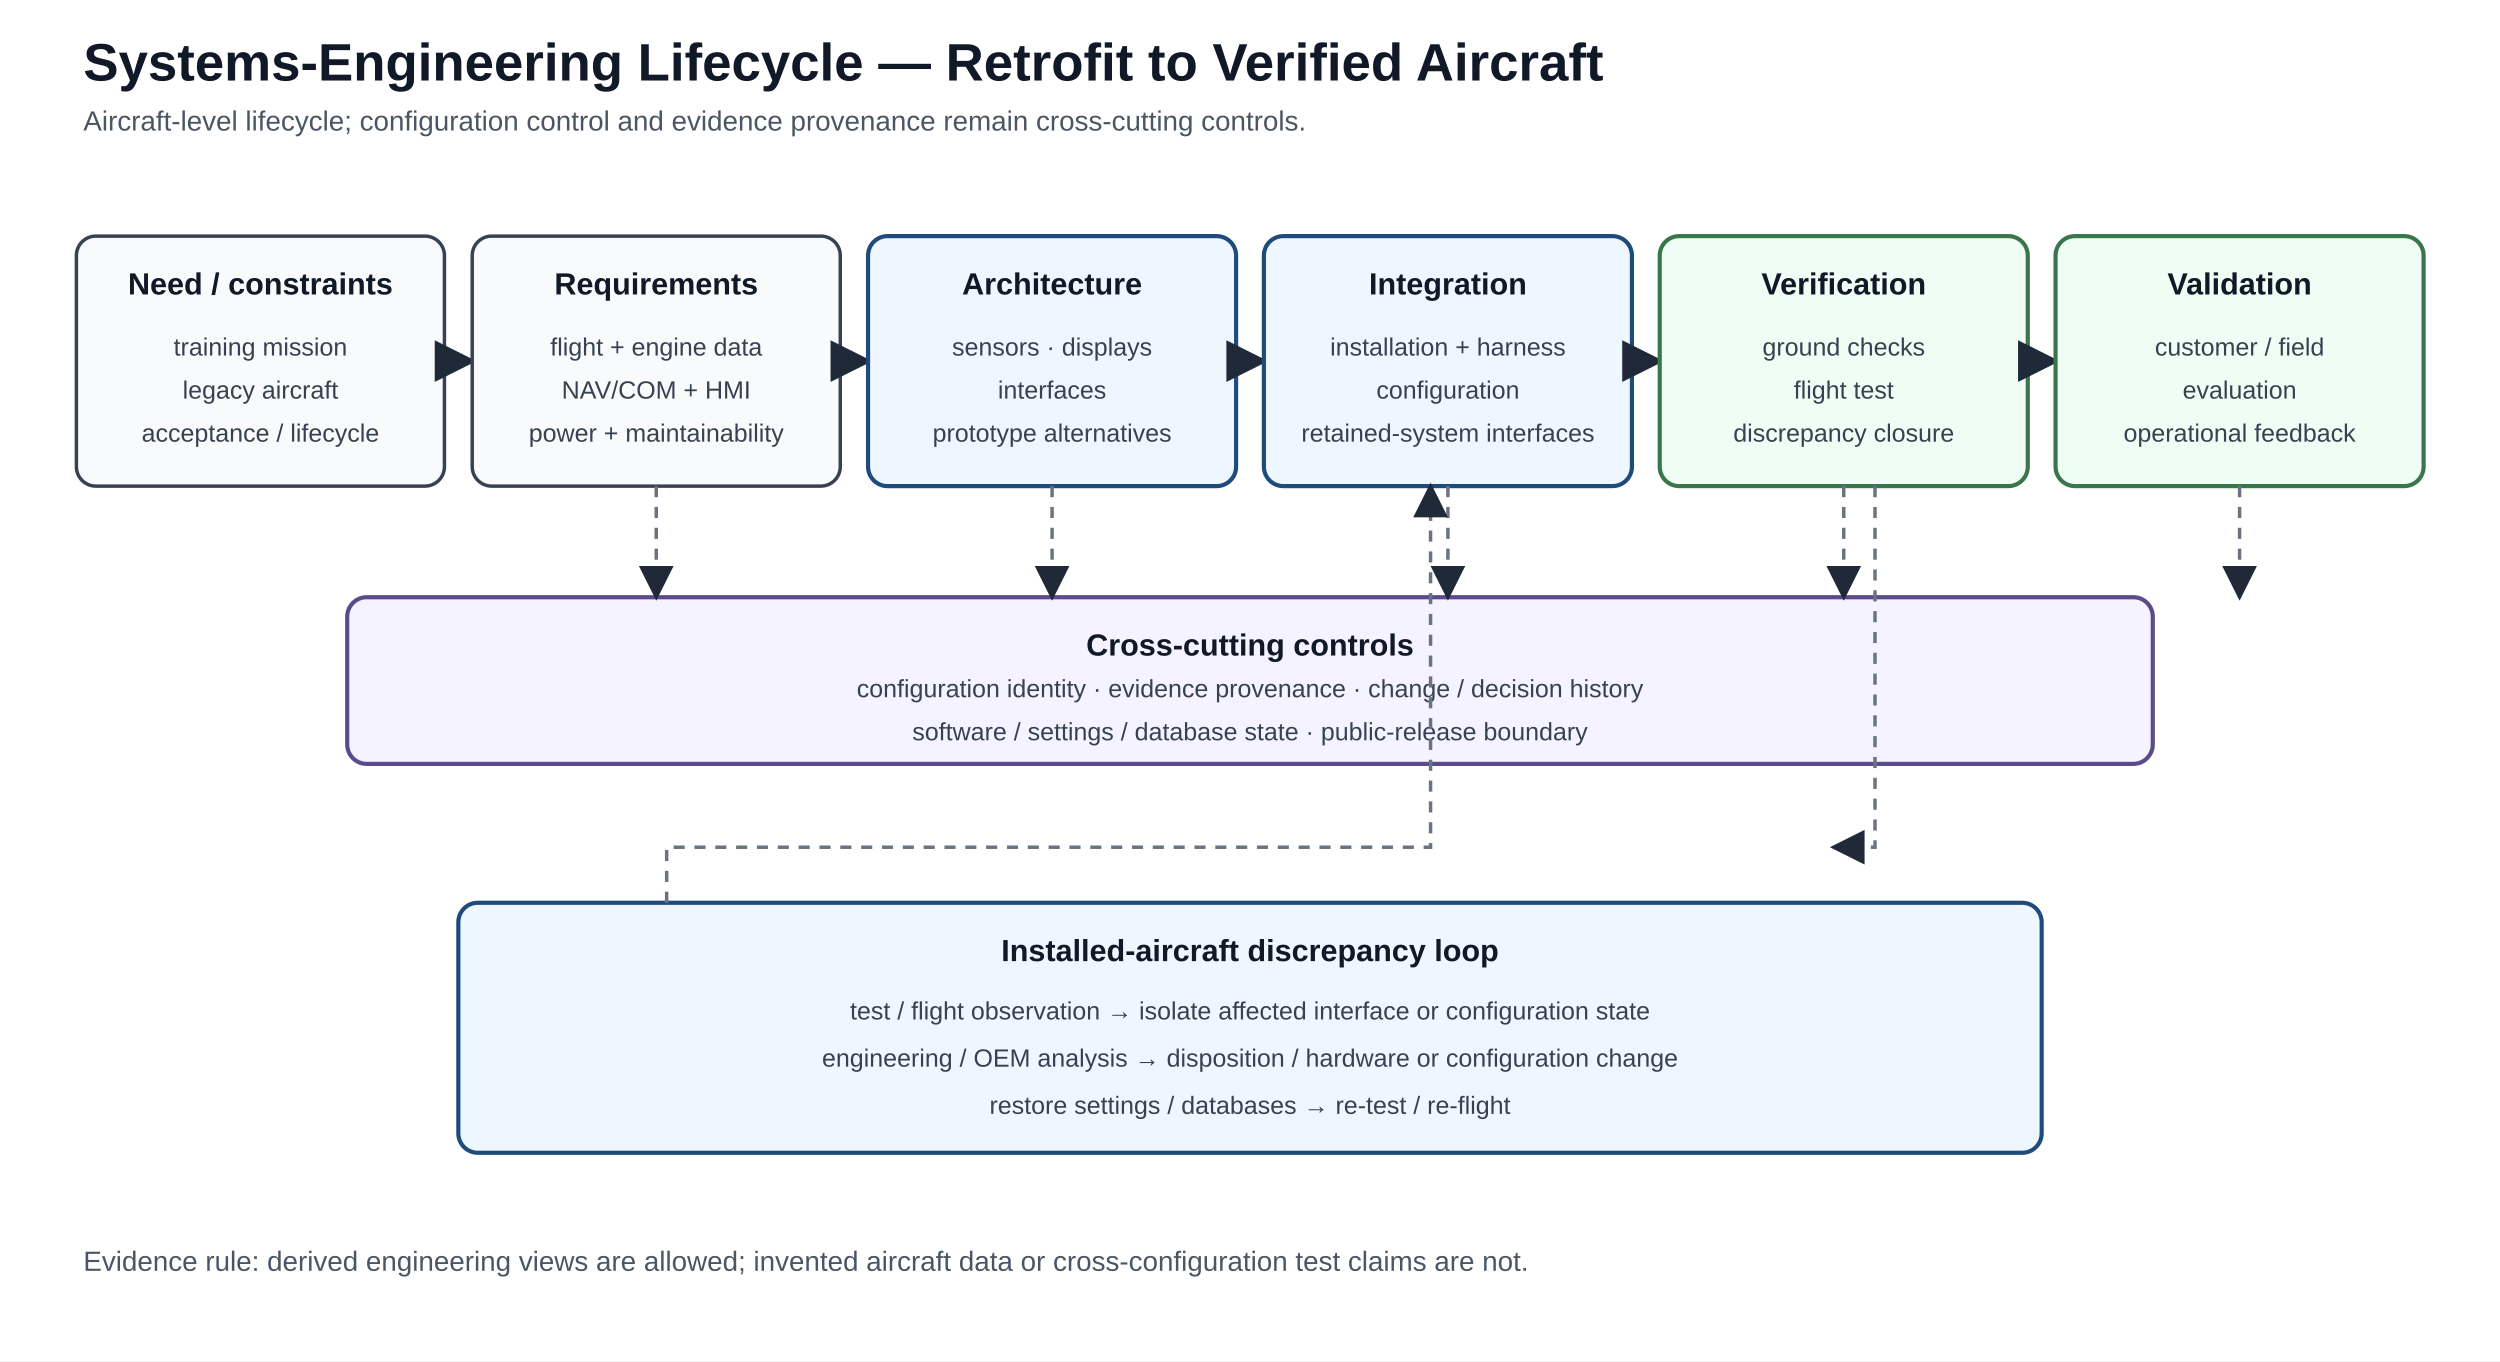
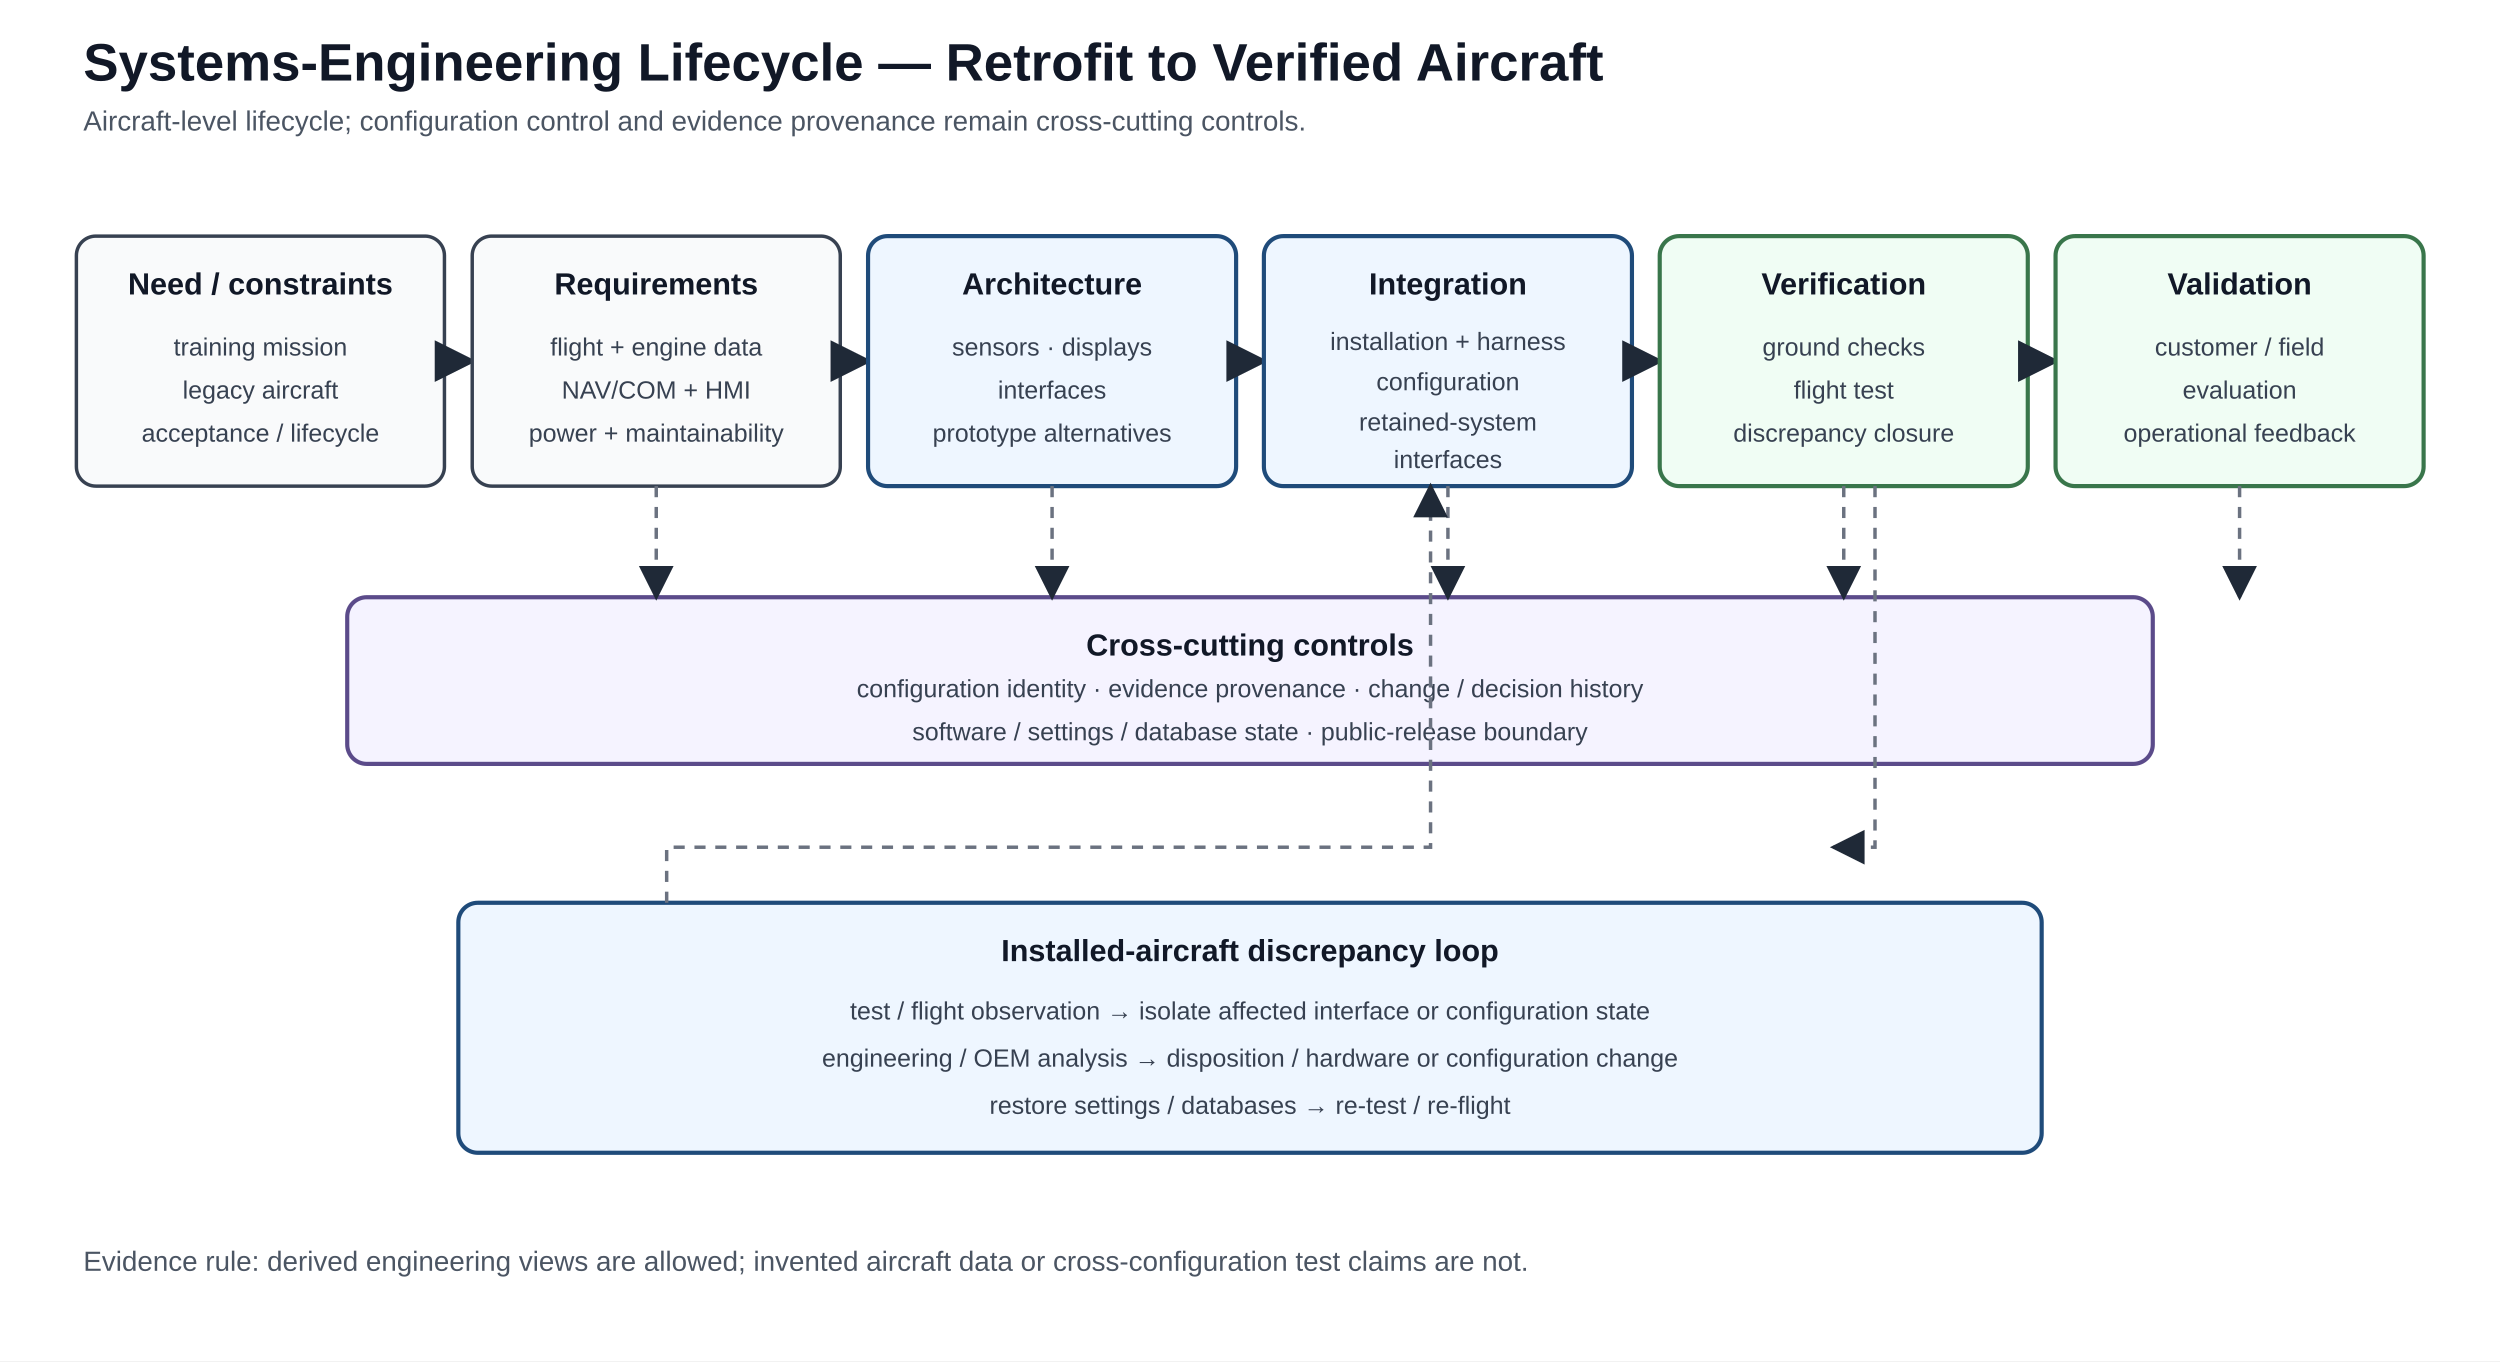
<svg xmlns="http://www.w3.org/2000/svg" width="1800" height="980" viewBox="0 0 1800 980">
  <defs>
    <marker id="arrow" markerWidth="10" markerHeight="10" refX="9" refY="5" orient="auto">
      <path d="M0,0 L10,5 L0,10 z" fill="#1f2937" />
    </marker>
    <style>
.ti{font:700 38px Arial,sans-serif;fill:#111827}.su{font:20px Arial,sans-serif;fill:#4b5563}
.h{font:700 22px Arial,sans-serif;fill:#111827}.t{font:18px Arial,sans-serif;fill:#374151}.sm{font:16px Arial,sans-serif;fill:#4b5563}
.b{fill:#f9fafb;stroke:#374151;stroke-width:2.5}.blue{fill:#eef6ff;stroke:#1f4b7a;stroke-width:3}.violet{fill:#f5f3ff;stroke:#5b4b8a;stroke-width:3}.green{fill:#f0fdf4;stroke:#39764b;stroke-width:3}.amber{fill:#fff7ed;stroke:#9a5b13;stroke-width:2.5}.head{fill:#f3f4f6}
.line{stroke:#1f2937;stroke-width:3;fill:none;marker-end:url(#arrow)}.dash{stroke:#6b7280;stroke-width:2.5;fill:none;stroke-dasharray:8 7;marker-end:url(#arrow)}
.grid{stroke:#c7cdd4;stroke-width:1}.dot{fill:#1f4b7a}
</style>
  </defs>
  <rect width="1800" height="980" fill="white" />
  <text x="60" y="58" class="ti">Systems-Engineering Lifecycle — Retrofit to Verified Aircraft</text>
  <text x="60" y="94" class="su">Aircraft-level lifecycle; configuration control and evidence provenance remain cross-cutting controls.</text>
  <rect x="55" y="170" width="265" height="180" rx="14" class="b" />
  <text x="187.5" y="212" text-anchor="middle" class="h">Need / constraints</text>
  <text x="187.5" y="256" text-anchor="middle" class="t">training mission</text>
  <text x="187.5" y="287" text-anchor="middle" class="t">legacy aircraft</text>
  <text x="187.5" y="318" text-anchor="middle" class="t">acceptance / lifecycle</text>
  <path d="M320 260 H340" class="line" />
  <rect x="340" y="170" width="265" height="180" rx="14" class="b" />
  <text x="472.5" y="212" text-anchor="middle" class="h">Requirements</text>
  <text x="472.5" y="256" text-anchor="middle" class="t">flight + engine data</text>
  <text x="472.5" y="287" text-anchor="middle" class="t">NAV/COM + HMI</text>
  <text x="472.5" y="318" text-anchor="middle" class="t">power + maintainability</text>
  <path d="M605 260 H625" class="line" />
  <rect x="625" y="170" width="265" height="180" rx="14" class="blue" />
  <text x="757.5" y="212" text-anchor="middle" class="h">Architecture</text>
  <text x="757.5" y="256" text-anchor="middle" class="t">sensors · displays</text>
  <text x="757.5" y="287" text-anchor="middle" class="t">interfaces</text>
  <text x="757.5" y="318" text-anchor="middle" class="t">prototype alternatives</text>
  <path d="M890 260 H910" class="line" />
  <rect x="910" y="170" width="265" height="180" rx="14" class="blue" />
  <text x="1042.5" y="212" text-anchor="middle" class="h">Integration</text>
-   <text x="1042.5" y="256" text-anchor="middle" class="t">installation + harness</text>
-   <text x="1042.5" y="287" text-anchor="middle" class="t">configuration</text>
-   <text x="1042.5" y="318" text-anchor="middle" class="t">retained-system interfaces</text>
+   <text x="1042.5" y="252" text-anchor="middle" class="t">installation + harness</text>
+   <text x="1042.5" y="281" text-anchor="middle" class="t">configuration</text>
+   <text x="1042.5" y="310" text-anchor="middle" class="t">retained-system</text>
+   <text x="1042.5" y="337" text-anchor="middle" class="t">interfaces</text>
  <path d="M1175 260 H1195" class="line" />
  <rect x="1195" y="170" width="265" height="180" rx="14" class="green" />
  <text x="1327.5" y="212" text-anchor="middle" class="h">Verification</text>
  <text x="1327.5" y="256" text-anchor="middle" class="t">ground checks</text>
  <text x="1327.5" y="287" text-anchor="middle" class="t">flight test</text>
  <text x="1327.5" y="318" text-anchor="middle" class="t">discrepancy closure</text>
  <path d="M1460 260 H1480" class="line" />
  <rect x="1480" y="170" width="265" height="180" rx="14" class="green" />
  <text x="1612.5" y="212" text-anchor="middle" class="h">Validation</text>
  <text x="1612.5" y="256" text-anchor="middle" class="t">customer / field</text>
  <text x="1612.5" y="287" text-anchor="middle" class="t">evaluation</text>
  <text x="1612.5" y="318" text-anchor="middle" class="t">operational feedback</text>
  <rect x="250" y="430" width="1300" height="120" rx="14" class="violet" />
  <text x="900.0" y="472" text-anchor="middle" class="h">Cross-cutting controls</text>
  <text x="900.0" y="502" text-anchor="middle" class="t">configuration identity · evidence provenance · change / decision history</text>
  <text x="900.0" y="533" text-anchor="middle" class="t">software / settings / database state · public-release boundary</text>
  <path d="M472.5 350 V430" class="dash" />
  <path d="M757.5 350 V430" class="dash" />
  <path d="M1042.5 350 V430" class="dash" />
  <path d="M1327.5 350 V430" class="dash" />
  <path d="M1612.5 350 V430" class="dash" />
  <rect x="330" y="650" width="1140" height="180" rx="14" class="blue" />
  <text x="900.0" y="692" text-anchor="middle" class="h">Installed-aircraft discrepancy loop</text>
  <text x="900.0" y="734" text-anchor="middle" class="t">test / flight observation → isolate affected interface or configuration state</text>
  <text x="900.0" y="768" text-anchor="middle" class="t">engineering / OEM analysis → disposition / hardware or configuration change</text>
  <text x="900.0" y="802" text-anchor="middle" class="t">restore settings / databases → re-test / re-flight</text>
  <path d="M1350 350 V610 H1320" class="dash" />
  <path d="M480 650 V610 H1030 V350" class="dash" />
  <text x="60" y="915" text-anchor="start" class="su">Evidence rule: derived engineering views are allowed; invented aircraft data or cross-configuration test claims are not.</text>
</svg>
